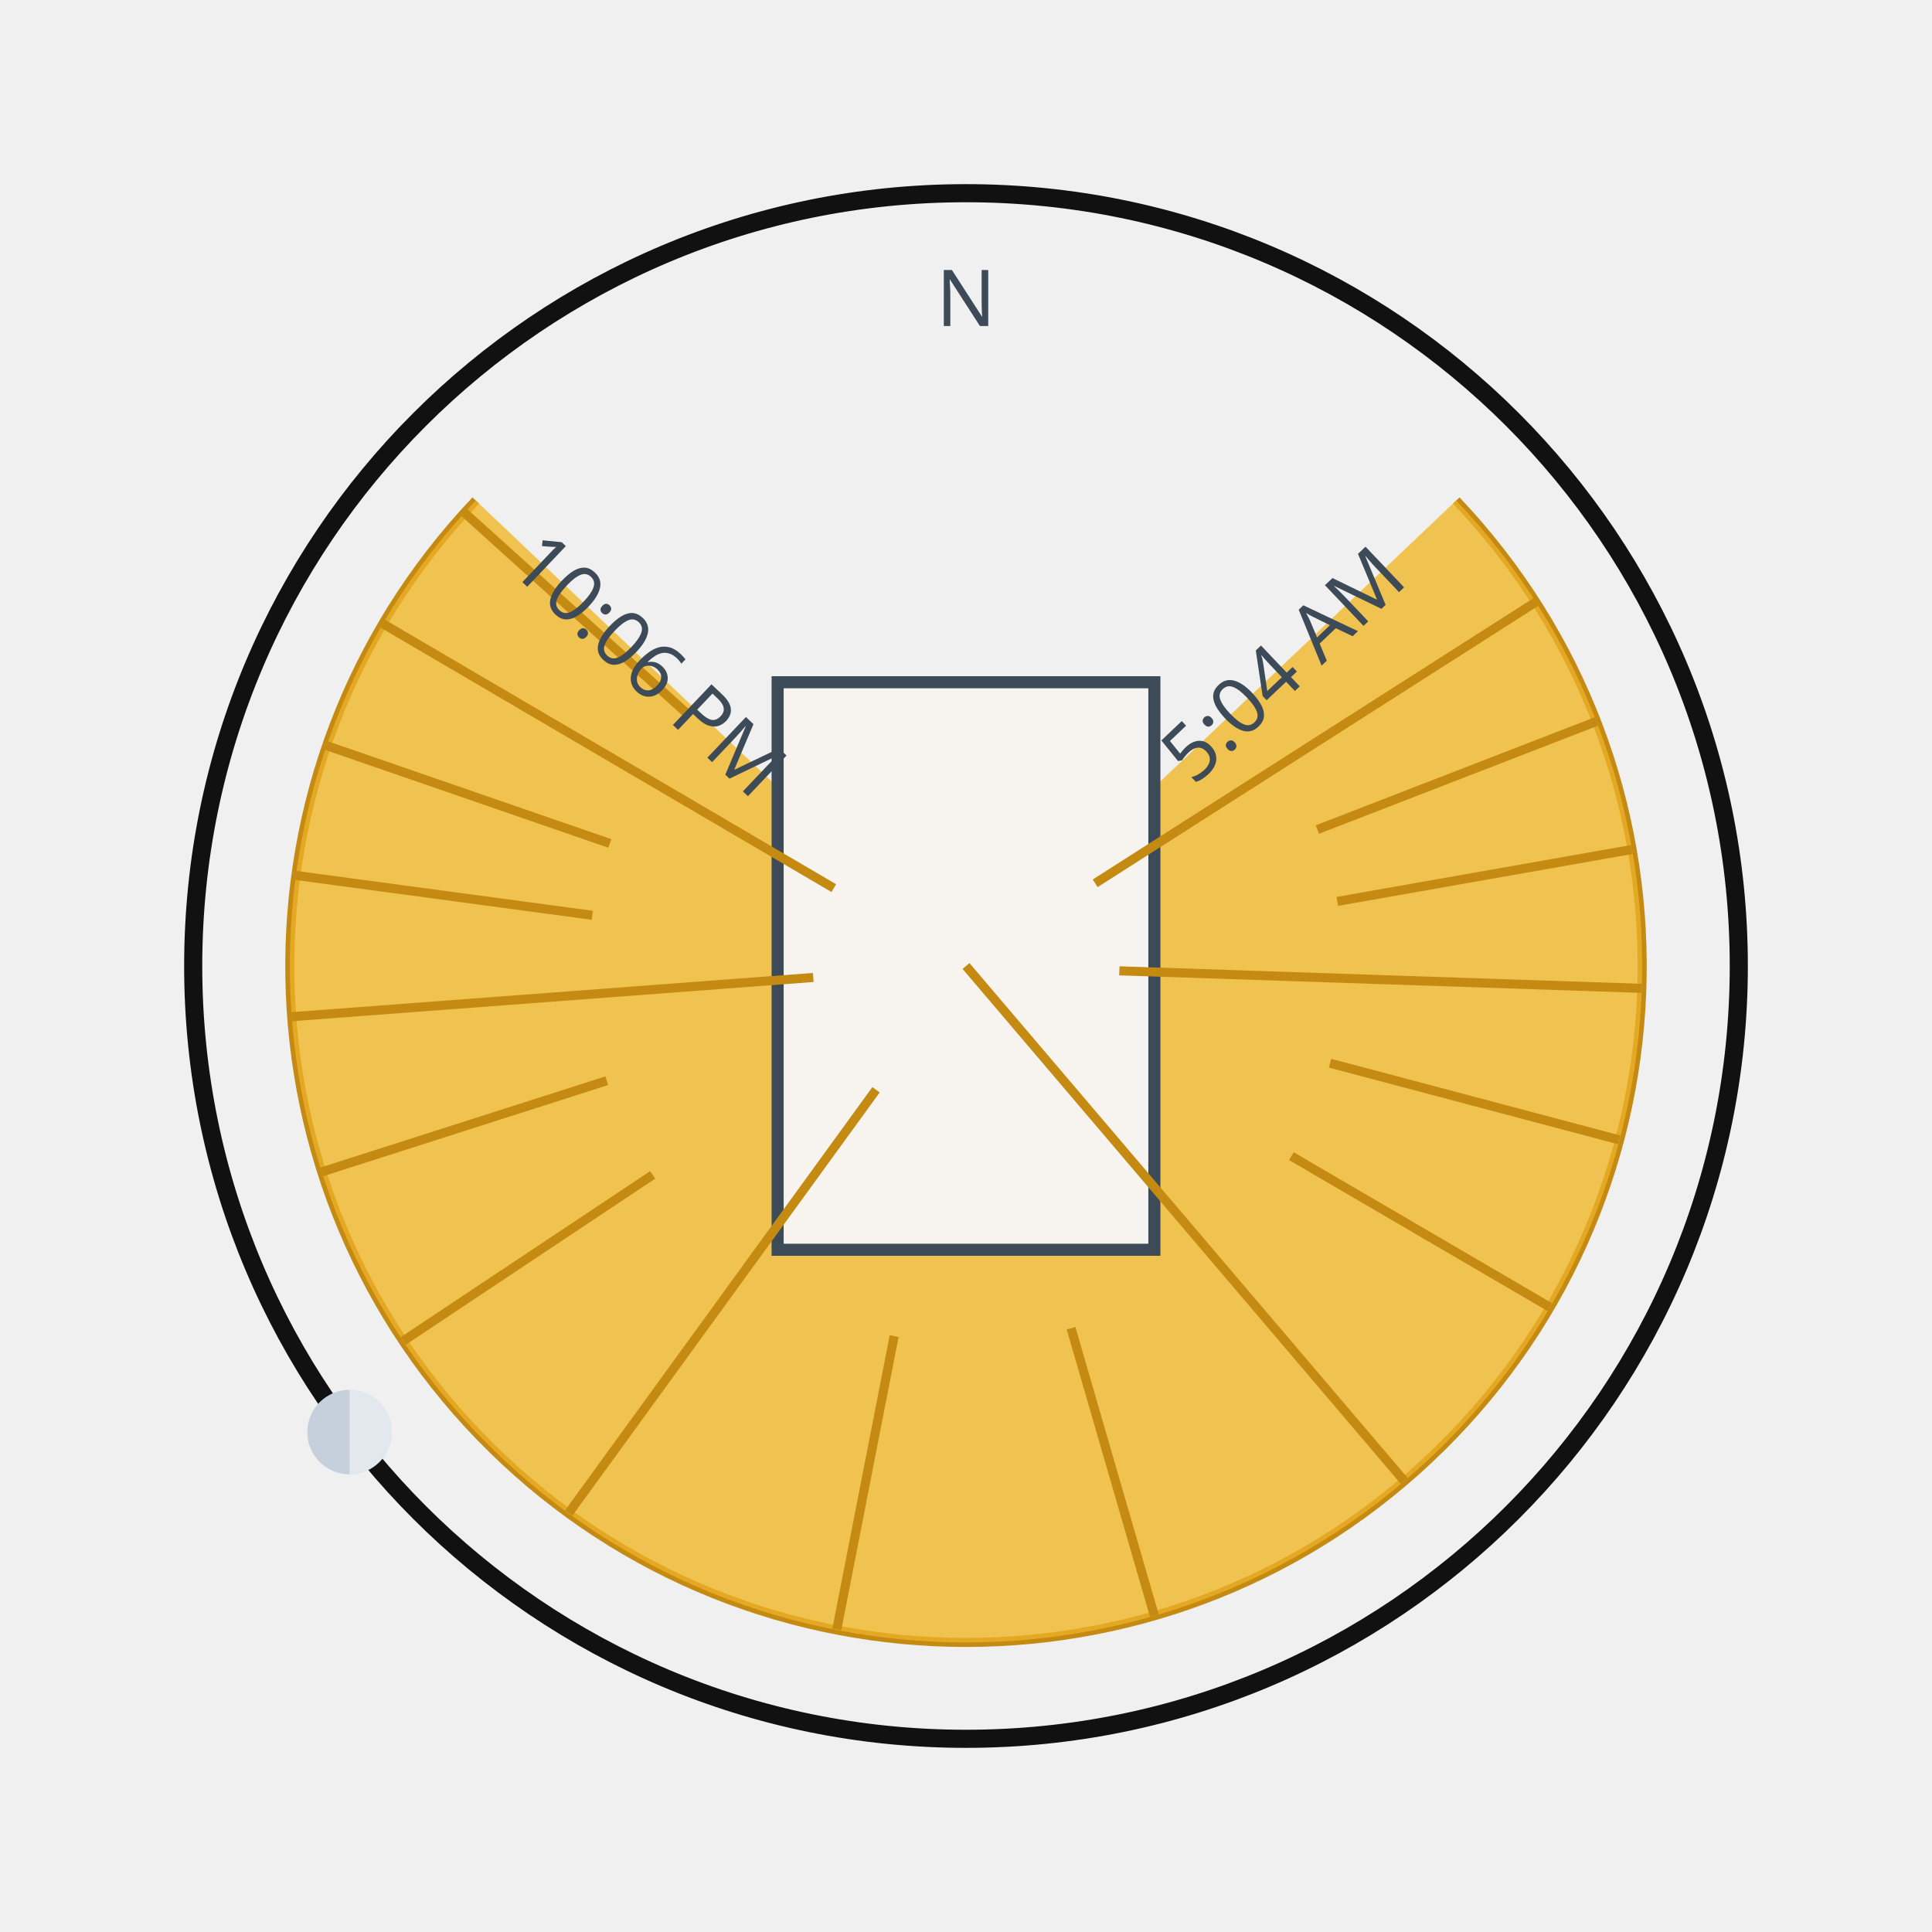
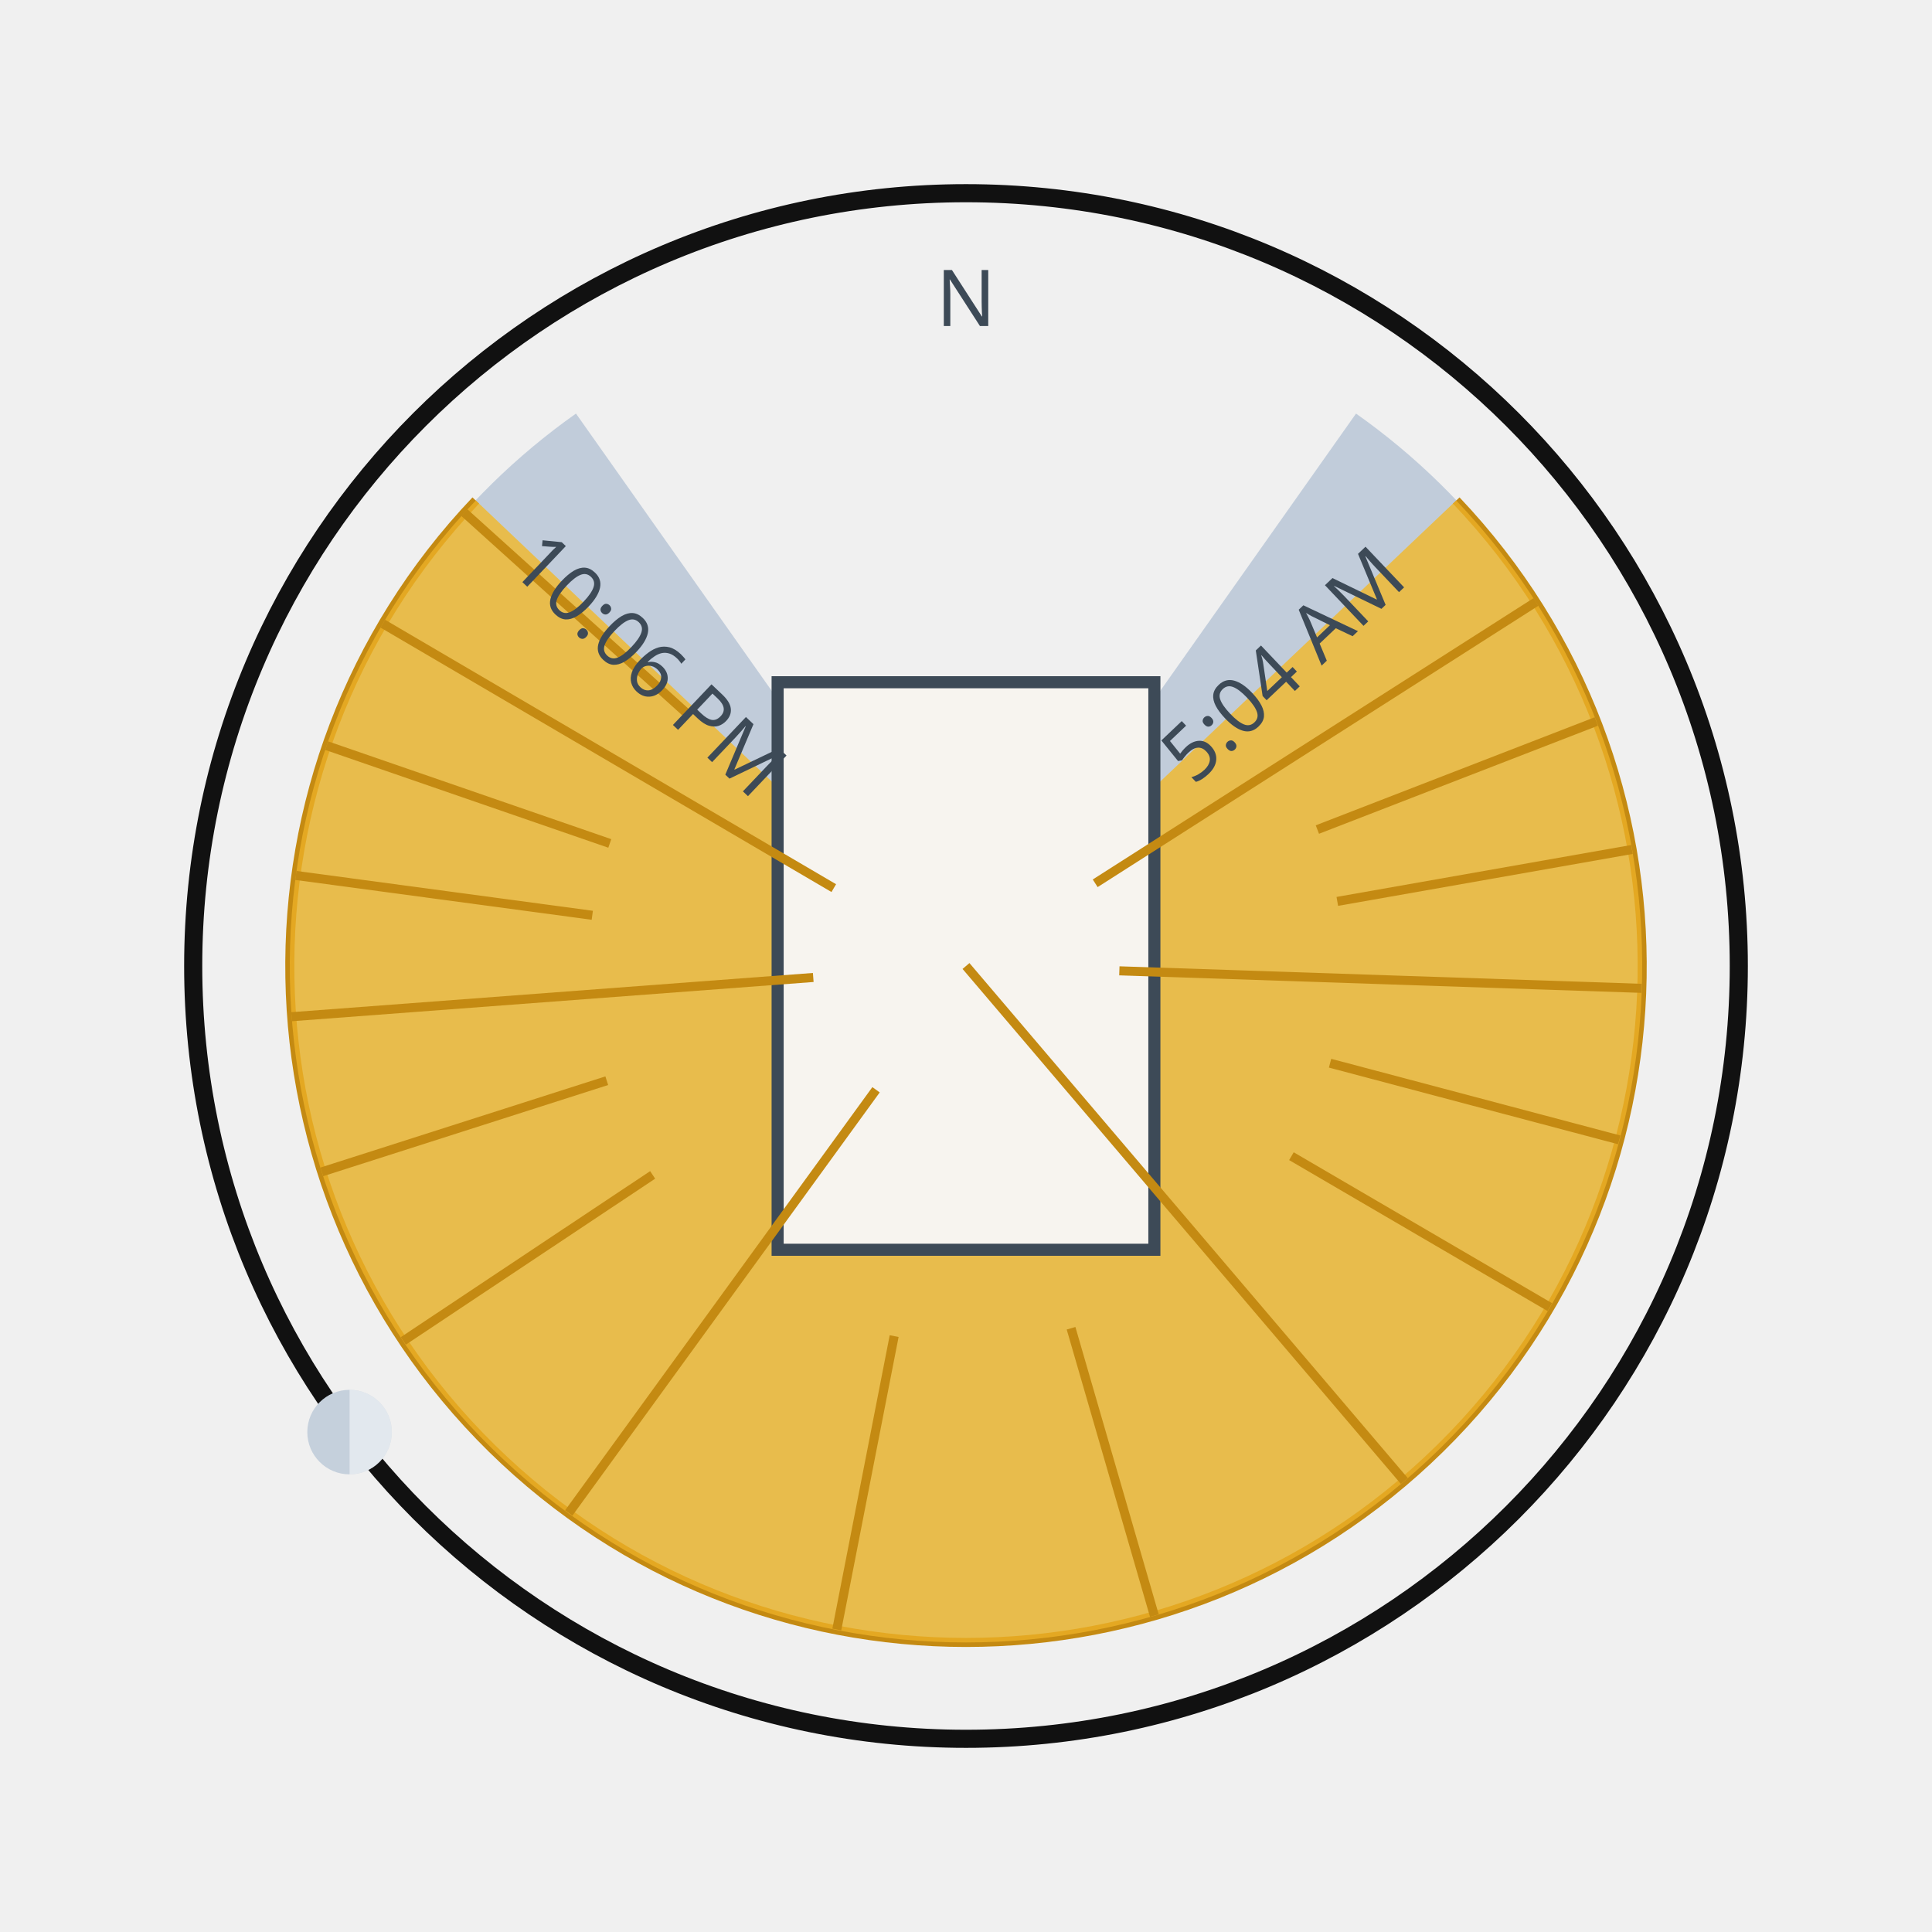
<svg xmlns="http://www.w3.org/2000/svg" width="320" height="320" viewBox="0 0 320 320" font-family="sans-serif" font-size="13">
+   <path id="twilight" d="M 160.0 160.0 L 224.6 68.5 A 112.0 112.0 0 1 1 95.4 68.5 Z" fill="#9aafc9" fill-opacity="0.55" />
  <path id="pale" d="M 160.0 160.0 L 241.2 82.9 A 112.0 112.0 0 1 1 78.8 82.9 Z" fill="#f6d84a" fill-opacity="0.35" />
  <path id="rim" d="M 241.2 82.9 A 112.0 112.0 0 1 1 78.8 82.9" fill="none" stroke="#c48a12" stroke-width="1.5" />
  <circle id="ring" cx="160.0" cy="160.0" r="128.0" fill="none" stroke="#111111" stroke-width="3" />
  <path id="strong" d="M 160.0 160.0 L 241.2 82.9 A 112.0 112.0 0 1 1 78.8 82.9 Z" fill="#f0b429" fill-opacity="0.72" />
  <polygon id="house" points="128.8,207.0 128.8,113.0 191.2,113.0 191.2,207.0" fill="#f7f4ef" stroke="#3d4a57" stroke-width="2" />
  <g id="hours">
    <line x1="181.4" y1="146.3" x2="254.4" y2="99.7" stroke="#c48a12" stroke-width="1.5" />
    <line x1="218.2" y1="137.4" x2="264.4" y2="119.5" stroke="#c48a12" stroke-width="1.5" />
    <line x1="221.5" y1="149.3" x2="270.3" y2="140.7" stroke="#c48a12" stroke-width="1.5" />
    <line x1="185.4" y1="160.8" x2="271.9" y2="163.7" stroke="#c48a12" stroke-width="1.5" />
    <line x1="220.3" y1="176.1" x2="268.2" y2="188.8" stroke="#c48a12" stroke-width="1.5" />
    <line x1="213.9" y1="191.5" x2="256.7" y2="216.5" stroke="#c48a12" stroke-width="1.5" />
    <line x1="160.0" y1="160.0" x2="232.6" y2="245.3" stroke="#c48a12" stroke-width="1.5" />
    <line x1="177.4" y1="220.0" x2="191.2" y2="267.6" stroke="#c48a12" stroke-width="1.5" />
    <line x1="148.1" y1="221.3" x2="138.6" y2="269.9" stroke="#c48a12" stroke-width="1.5" />
    <line x1="145.1" y1="180.5" x2="94.2" y2="250.6" stroke="#c48a12" stroke-width="1.5" />
    <line x1="108.1" y1="194.6" x2="66.8" y2="222.1" stroke="#c48a12" stroke-width="1.5" />
    <line x1="100.5" y1="179.0" x2="53.3" y2="194.1" stroke="#c48a12" stroke-width="1.5" />
    <line x1="134.7" y1="161.9" x2="48.3" y2="168.4" stroke="#c48a12" stroke-width="1.5" />
    <line x1="98.1" y1="151.6" x2="49.0" y2="145.0" stroke="#c48a12" stroke-width="1.5" />
    <line x1="101.0" y1="139.7" x2="54.1" y2="123.5" stroke="#c48a12" stroke-width="1.5" />
    <line x1="138.1" y1="147.1" x2="63.4" y2="103.3" stroke="#c48a12" stroke-width="1.5" />
    <line x1="113.7" y1="118.1" x2="76.9" y2="84.9" stroke="#c48a12" stroke-width="1.5" />
  </g>
  <g id="moon">
    <circle cx="57.9" cy="237.2" r="7.0" fill="#c5d0dc" />
    <path d="M 57.9 230.2 A 7.0 7.0 0 0 1 57.9 244.2 Z" fill="#ffffff" fill-opacity="0.5" />
  </g>
  <text id="sunrise" x="212.5" y="110.1" text-anchor="middle" dominant-baseline="middle" fill="#3d4a57" transform="rotate(-43.5 212.5 110.1)">5:04 AM</text>
  <text id="sunset" x="107.5" y="110.1" text-anchor="middle" dominant-baseline="middle" fill="#3d4a57" transform="rotate(403.5 107.5 110.1)">10:06 PM</text>
  <text id="north" x="160.0" y="54.0" text-anchor="middle" fill="#3d4a57">N</text>
</svg>
